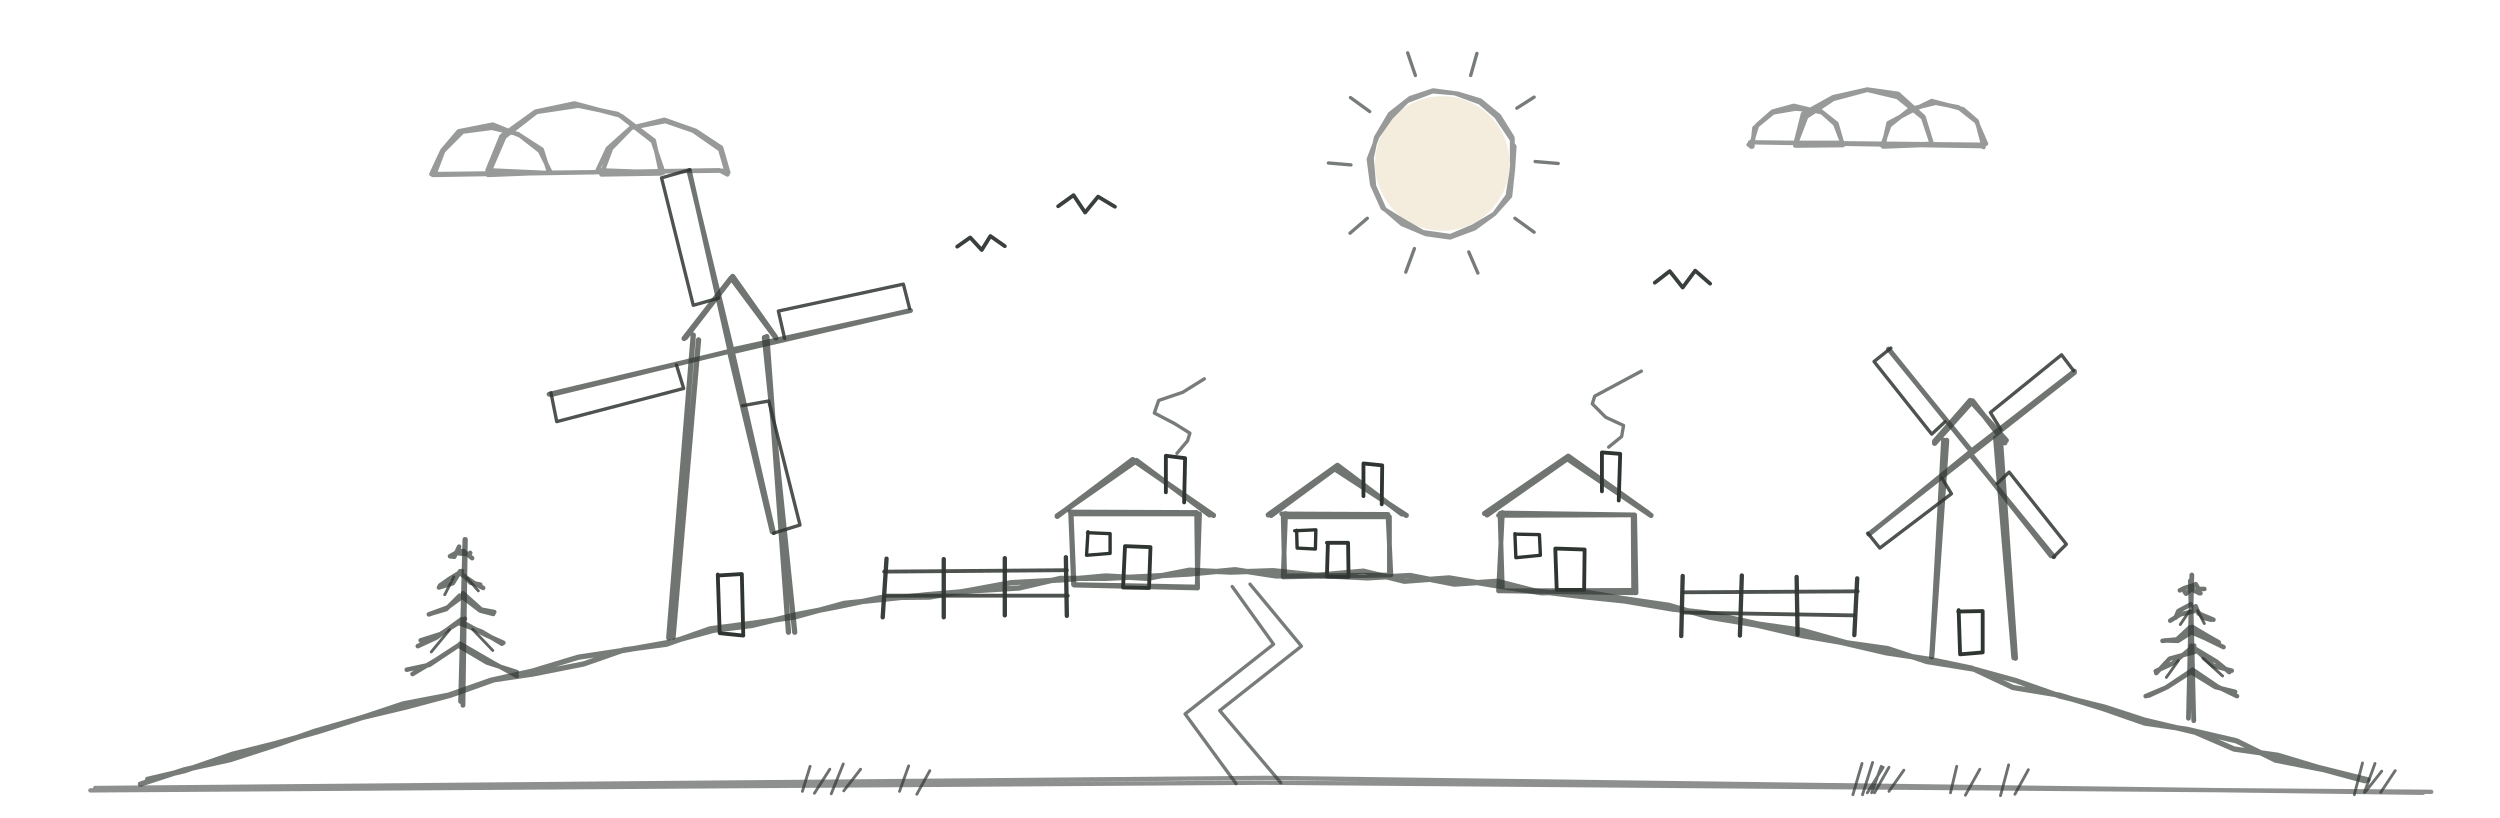
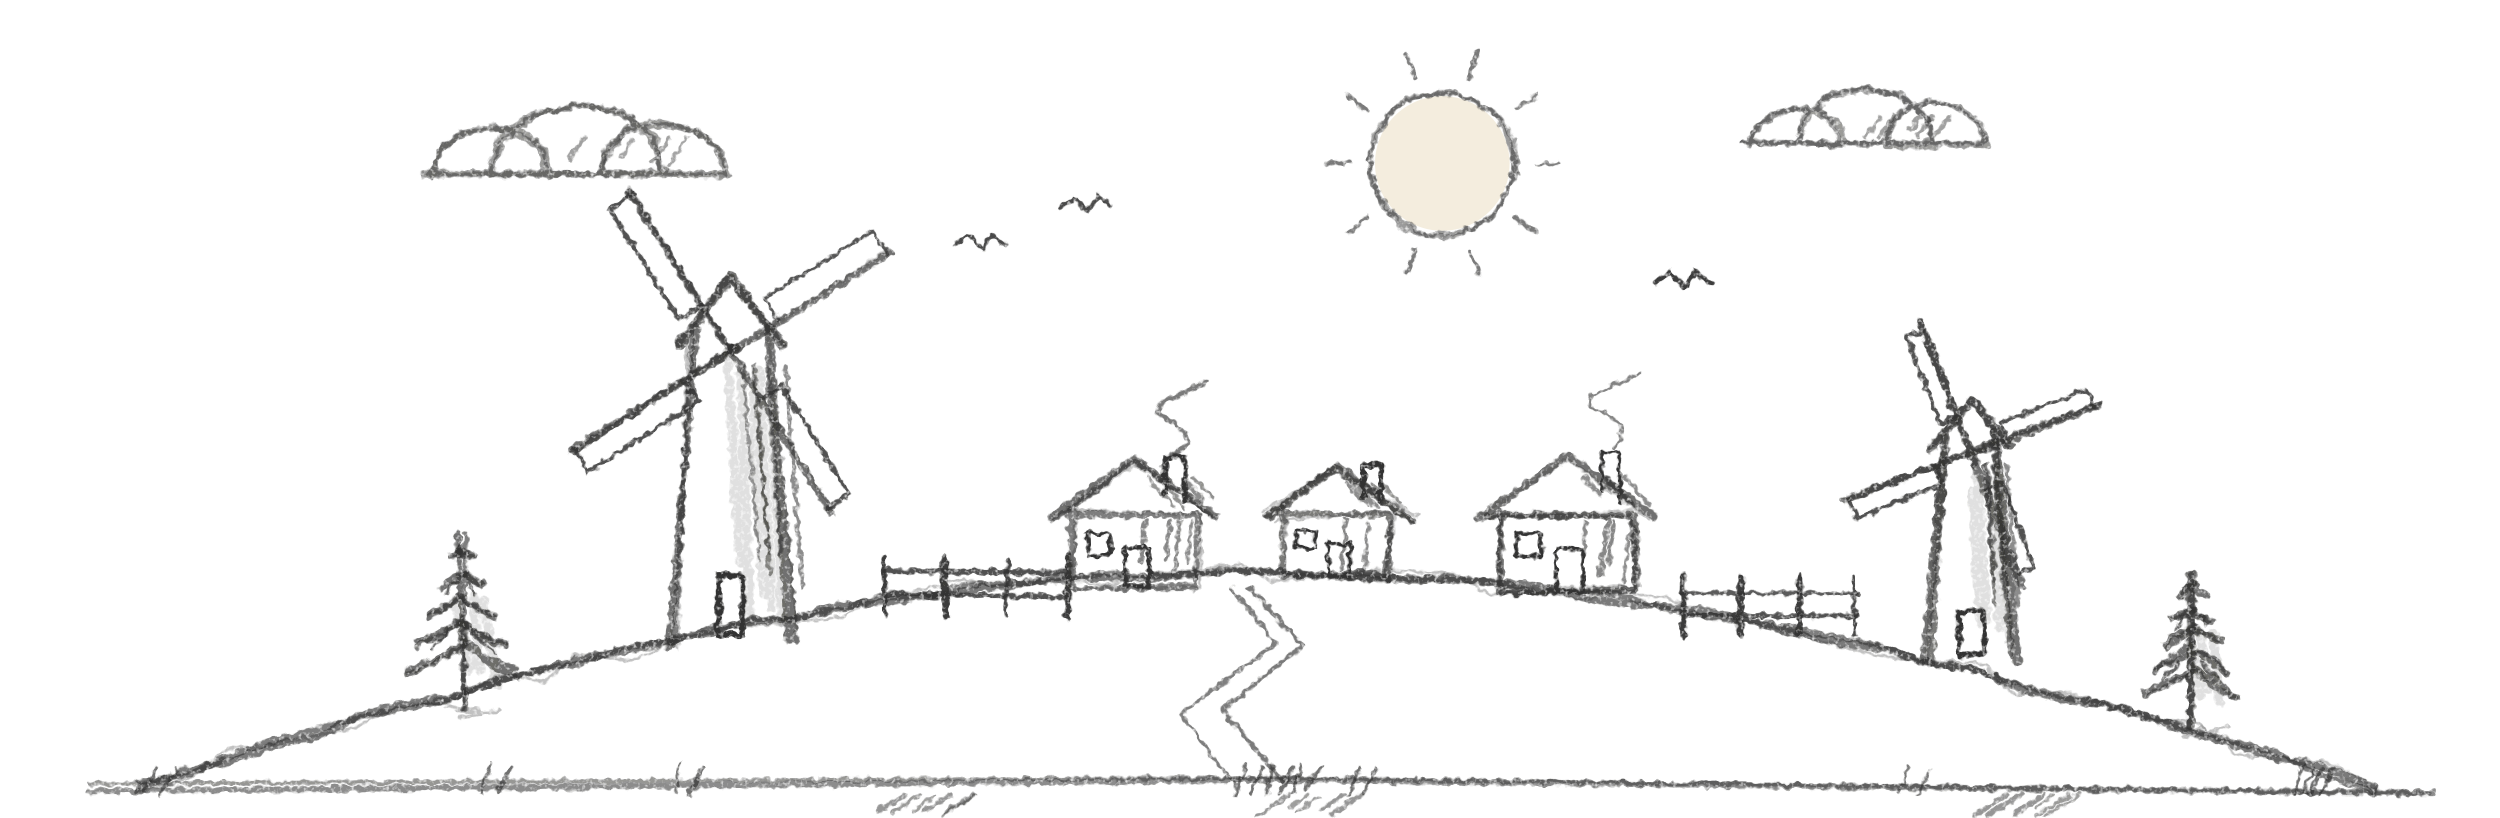
<svg xmlns="http://www.w3.org/2000/svg" viewBox="0 0 520 170" width="520" height="170">
+   <defs>
+     <filter id="pencil" x="-2%" y="-2%" width="104%" height="104%">
+       <feTurbulence type="fractalNoise" baseFrequency="0.55" numOctaves="2" seed="718" result="tooth" />
+       <feDisplacementMap in="SourceGraphic" in2="tooth" scale="1.7" xChannelSelector="R" yChannelSelector="G" result="line" />
+       <feTurbulence type="fractalNoise" baseFrequency="1.15" numOctaves="2" seed="725" result="paper" />
+       <feColorMatrix in="paper" type="matrix" values="0 0 0 0 0  0 0 0 0 0  0 0 0 0 0  -2.2 0 0 0 2.15" result="gaps" />
+       <feComposite in="line" in2="gaps" operator="in" />
+     </filter>
+   </defs>
  <circle cx="300" cy="34" r="14" fill="#EFE6D0" opacity="0.7" />
-   <g fill="none" stroke="#2F3531" stroke-linecap="round" stroke-linejoin="round">
-     <path d="M416.1 165.5L417.8 159.1M419.1 165.2L421.9 160.1M405.7 164.9L407.0 159.4M408.8 165.4L411.8 160.0M172.9 165.1L175.4 158.9M175.5 164.5L179.0 160.0M385.4 165.3L387.3 158.8M388.4 164.9L391.7 159.6M491.8 164.8L494.0 158.8M495.2 164.8L498.2 160.3M166.9 164.6L168.5 159.4M169.4 165.0L172.6 160.0M387.4 165.3L389.5 158.6M389.9 164.9L392.9 159.6M489.7 165.3L491.4 158.7M492.0 164.7L495.4 160.4M187.1 164.6L189.0 159.3M190.7 165.2L193.4 160.3M389.3 164.9L391.3 159.4M392.9 164.6L396.0 160.2" stroke-width="0.6" opacity="0.7" />
-     <path d="M94.4 120.0L92.5 123.7M97.2 120.3L99.5 122.9M93.5 131.0L89.7 135.6M98.3 130.9L102.5 135.3M455.4 127.1L453.5 129.9M457.1 127.0L458.5 129.7M453.1 137.4L450.6 140.9M458.2 136.9L462.3 140.6" stroke-width="0.6" opacity="0.76" />
-     <path d="M319.3 33.6L324.1 34.0M315.1 45.4L319.1 48.3M305.5 52.4L307.4 56.8M294.2 51.7L292.4 56.6M284.4 45.4L280.8 48.5M281.0 34.3L276.3 33.9M284.9 23.2L280.9 20.3M294.4 15.7L292.8 11.0M305.9 15.7L307.2 11.1M315.5 22.5L319.1 20.2M244.8 94.3L247.0 91.7L247.5 90.1L244.3 88.1L240.1 85.9L241.0 83.3L246.0 81.6L250.5 78.8M334.6 93.0L337.3 90.8L337.7 88.5L334.0 86.8L331.2 84.0L331.7 82.4L337.1 79.5L341.4 77.2M257.1 163.0L246.5 148.5L264.9 134.0L256.3 122.0M266.4 162.8L253.7 147.8L270.7 134.4L260.0 121.5" stroke-width="0.7" opacity="0.65" />
-     <path d="M163.2 70.4L161.9 64.7L187.9 59.1L189.2 64.2M149.5 62.0L144.2 63.5L137.6 37.0L143.5 35.3M140.7 75.9L142.2 80.8L115.8 87.7L114.6 81.7M154.4 84.4L159.9 83.4L166.4 109.2L160.9 110.9M416.2 89.4L414.0 85.8L428.8 73.8L431.3 77.1M404.6 87.7L401.8 90.3L389.8 75.2L393.3 72.4M403.9 99.4L405.9 102.7L391.0 114.0L388.5 110.9M415.4 100.6L417.9 98.2L429.8 113.2L427.1 115.9" stroke-width="0.7" opacity="0.85" />
-     <path d="M226.2 110.8L230.9 111.0L230.9 115.1L226.0 115.5L226.3 110.6M269.3 110.4L273.7 110.2L273.6 114.2L269.8 114.0L269.7 110.3M315.1 111.1L320.2 111.2L320.4 115.5L315.3 116.0L315.1 111.0" stroke-width="0.7" opacity="1.1" />
-     <path d="M184.1 123.9L222.1 123.9M183.9 118.9L221.9 118.6M350.0 127.4L385.6 128.0M350.1 123.2L386.4 123.0" stroke-width="0.8" opacity="0.85" />
-     <path d="M199.1 51.3L201.8 49.4L204.2 52.0L206.0 49.1L209.0 51.2M220.1 42.9L223.3 40.6L225.7 44.2L228.4 40.9L231.9 43.0M344.2 58.8L347.3 56.4L350.0 59.8L352.6 56.3L355.7 59.0" stroke-width="0.8" opacity="0.95" />
-     <path d="M149.4 119.7L154.3 119.4L154.6 132.2L149.7 131.7L149.3 119.5M234.1 113.6L239.3 113.8L239.0 122.3L233.6 122.2L234.0 113.6M242.5 102.4L242.5 94.8L246.5 95.3L246.3 104.5M276.0 112.9L280.4 112.9L280.5 120.0L276.0 119.9L276.2 113.1M283.6 103.2L283.6 96.4L287.5 96.8L287.4 104.9M323.7 114.1L329.6 114.3L329.5 122.7L323.8 122.7L323.5 114.1M333.2 102.2L333.2 94.1L337.0 94.4L336.7 104.1M407.3 127.2L412.4 127.1L412.4 135.7L407.7 136.1L407.4 126.9" stroke-width="0.8" opacity="1.1" />
-     <path d="M89.7 36.2L90.5 35.9L92.2 31.4L96.2 27.4L102.3 26.6L107.8 27.9L112.3 31.4L114.6 36.0L101.4 35.4L104.3 28.3L111.4 23.2L119.5 21.5L129.2 24.1L136.0 29.2L137.5 36.1L125.1 36.3L127.1 30.9L131.3 26.6L138.2 24.9L144.7 27.2L150.0 30.7L151.5 35.9L150.2 35.5L90.4 36.2M90.5 36.4L89.9 35.8L92.0 31.3L95.4 27.3L102.5 25.9L108.2 28.2L112.7 31.1L114.2 35.9L101.5 36.4L104.9 28.5L111.6 23.3L120.3 22.0L128.5 23.7L135.8 29.4L138.0 35.9L124.3 35.4L126.4 30.9L131.2 26.6L138.4 25.2L144.2 27.2L149.8 31.1L151.3 36.3L149.6 35.4L90.0 36.4M363.7 30.1L364.2 30.2L365.5 26.0L368.7 23.2L373.1 22.0L379.0 23.4L381.7 25.8L383.2 29.7L373.5 29.7L375.0 23.7L381.3 20.2L388.4 18.6L394.8 19.5L400.1 24.3L401.9 30.1L391.7 30.5L392.8 25.6L397.5 23.1L401.8 21.0L408.3 22.7L411.2 25.2L412.6 30.6L412.1 30.4L364.4 29.6M364.2 30.5L364.5 30.5L364.9 26.6L368.8 23.4L373.5 22.6L378.7 23.1L382.0 25.7L383.3 30.2L373.4 30.3L375.7 24.3L381.3 20.6L388.4 18.7L394.7 20.2L400.0 24.5L401.8 29.9L391.5 30.3L393.0 26.1L397.3 22.7L402.6 21.4L407.3 22.3L411.1 25.3L413.1 29.9L412.3 30.1L364.0 29.6M314.5 33.8L314.5 29.1L311.2 24.2L307.8 21.3L302.6 19.4L298.0 19.0L292.7 21.0L289.3 24.4L286.5 28.4L284.7 33.1L285.4 38.4L287.6 43.3L292.0 46.0L296.0 48.3L301.7 49.1L306.4 47.1L310.8 44.5L313.6 40.7L314.4 35.8L314.9 30.3M314.7 34.0L314.6 28.6L311.8 24.1L307.9 20.9L303.3 19.5L298.1 18.8L293.3 20.4L289.1 23.7L286.2 28.6L285.3 32.9L285.8 38.7L287.9 43.4L291.6 46.6L296.6 48.7L301.6 49.4L306.7 47.5L310.8 44.5L314.1 40.8L314.7 35.2L315.0 30.5" stroke-width="0.9" opacity="0.5" />
-     <path d="M18.8 164.4L262.7 162.8L505.7 164.7M19.8 163.9L263.3 161.8L504.0 164.9" stroke-width="0.9" opacity="0.55" />
-     <path d="M183.6 128.4L184.4 116.2M196.3 128.4L196.3 116.3M209.0 128.0L209.0 116.1M221.9 128.1L221.7 115.9M349.7 132.3L350.0 119.8M361.9 132.2L362.3 119.7M373.9 132.0L373.7 120.0M385.7 132.1L386.3 120.3" stroke-width="0.9" opacity="0.95" />
-     <path d="M95.5 113.7L94.5 115.8L93.6 115.7M95.9 114.6L95.4 114.7L93.6 115.7M96.4 114.6L96.6 114.8L98.2 116.1M95.5 115.1L97.6 115.3L97.8 115.0M96.1 118.8L93.5 120.4L91.5 121.8M95.7 118.8L94.2 121.3L91.3 122.2M95.6 119.2L98.8 121.4L100.5 122.3M96.5 119.7L97.9 121.2L99.9 121.6M96.6 123.8L93.0 126.4L89.2 127.8M95.6 123.9L92.8 126.7L89.4 127.7M96.1 124.1L99.9 127.0L102.6 127.7M96.3 123.4L100.1 126.8L102.8 127.3M96.0 128.8L90.8 132.6L86.9 134.4M96.7 128.7L91.6 131.9L87.5 133.2M95.7 129.7L100.2 131.4L104.4 133.9M96.7 129.7L100.9 132.0L104.7 133.7M95.6 134.1L89.3 138.3L84.6 139.3M95.4 134.2L90.8 137.2L85.8 140.2M95.7 134.5L101.3 137.8L107.5 139.8M95.7 133.9L102.6 137.9L107.5 140.6M456.1 122.3L454.7 123.5L454.4 123.1M456.7 121.6L454.4 122.3L453.4 122.8M456.7 121.5L457.3 122.5L458.5 122.5M455.9 122.6L457.5 123.4L457.7 123.4M456.4 127.1L453.5 127.8L451.4 129.1M455.7 125.7L453.1 127.1L452.5 128.5M456.3 126.3L458.3 128.5L459.9 128.9M456.7 126.1L457.3 127.6L460.4 128.9M456.6 131.0L453.0 133.3L450.3 133.2M455.5 130.5L452.8 133.0L449.8 133.3M455.6 131.4L458.6 132.7L462.5 134.6M456.0 130.4L459.2 132.3L461.5 133.6M456.5 135.6L451.3 137.0L448.5 140.0M456.4 134.3L451.9 138.0L448.4 139.6M455.8 134.3L460.4 138.5L464.2 139.5M455.7 134.4L461.0 137.6L463.7 139.8M456.1 139.5L450.8 142.9L446.3 144.8M456.1 139.3L450.4 143.1L446.9 144.7M455.6 139.7L460.8 142.9L464.9 143.9M456.5 139.6L461.2 142.8L465.3 144.8" stroke-width="0.95" opacity="0.68" />
-     <path d="M152.0 72.8L189.4 64.6M152.3 73.2L189.2 64.6M152.4 73.4L143.4 36.0M151.9 73.4L143.4 35.5M151.7 73.1L114.2 82.0M152.0 73.0L114.6 82.1M151.7 73.1L160.6 110.6M152.4 73.4L160.9 110.8M222.6 106.5L248.9 106.6L249.1 122.3L223.4 121.7L222.8 106.9M222.7 106.9L249.5 106.9L249.0 122.1L223.3 121.6L222.7 106.8M267.5 107.5L289.0 107.5L289.0 119.6L267.2 119.8L266.9 107.0M266.6 106.9L288.7 107.0L289.3 119.6L266.9 120.0L267.4 106.8M311.7 107.2L339.7 107.1L339.8 122.8L311.7 122.9L312.5 106.6M312.2 106.7L340.0 107.1L340.3 123.3L312.5 122.9L312.0 106.8M409.8 94.0L431.5 77.2M410.1 94.3L431.5 77.5M410.2 94.1L393.1 72.9M410.3 94.1L392.8 72.6M410.0 94.4L388.7 111.1M409.6 94.2L388.8 111.1M409.7 94.2L426.6 115.6M409.8 94.5L427.2 115.8M95.8 145.9L96.7 112.2M96.3 146.7L96.8 112.2M455.2 149.4L455.9 119.6M456.3 149.9L455.6 120.8" stroke-width="1.0" opacity="0.68" />
-     <path d="M29.2 163.1L38.4 160.1L47.9 158.0L57.8 154.8L65.5 152.1L75.5 149.2L84.7 147.0L93.7 144.6L102.7 141.4L110.8 140.2L121.4 138.1L129.7 135.2L138.6 134.0L147.7 130.8L157.5 129.5L165.4 128.3L175.6 125.5L184.3 124.6L192.8 123.7L202.3 122.9L212.0 122.3L220.6 120.3L230.0 120.3L238.4 119.9L247.4 119.4L256.9 118.5L265.4 119.8L274.5 119.6L283.6 118.8L292.1 120.9L301.4 120.2L310.4 121.7L320.6 123.3L329.5 123.1L337.6 124.5L347.1 125.9L355.7 128.4L365.3 130.0L374.8 132.2L382.9 133.6L392.4 135.8L401.1 137.1L410.2 139.0L418.7 143.0L428.4 144.6L437.5 147.4L446.1 150.4L454.9 151.7L465.2 154.1L473.3 158.1L483.4 160.1L491.9 162.4M30.7 162.1L38.4 160.3L48.3 156.9L57.1 154.7L66.4 152.1L76.1 149.0L83.9 146.4L93.3 144.6L102.1 141.5L110.7 139.6L120.3 136.7L130.2 135.2L139.2 133.6L148.4 131.1L156.4 130.1L165.8 127.8L174.2 126.2L183.2 124.3L193.3 124.2L201.6 122.8L210.3 121.2L221.1 120.6L230.0 119.8L238.7 120.3L247.4 118.6L256.0 119.0L264.8 118.7L274.4 119.7L284.4 120.2L293.3 119.7L302.5 121.5L311.4 120.9L319.2 122.9L329.2 124.1L337.9 125.0L347.9 126.7L355.2 127.5L365.7 129.8L374.8 131.1L384.1 133.7L392.6 134.9L400.8 137.6L410.7 139.2L419.4 141.6L428.5 144.8L437.8 147.1L446.1 149.8L456.6 152.3L464.7 155.8L473.8 157.1L482.1 159.6L492.5 162.2" stroke-width="1.1" opacity="0.65" />
-     <path d="M139.1 132.7L144.2 69.7M140.0 132.5L145.3 70.7M165.3 131.5L159.0 70.2M164.0 131.5L159.5 70.0M142.6 70.2L152.4 57.5L161.3 70.1M142.3 70.4L152.1 57.8L161.4 70.3M219.9 107.4L235.6 95.6L252.4 107.2M219.9 107.3L236.4 95.8L251.6 107.1M264.4 107.2L277.6 97.5L292.5 107.2M263.8 107.1L278.2 96.8L291.6 106.9M308.8 106.8L326.2 94.9L342.9 106.8M309.3 107.1L326.0 95.4L343.4 107.2M401.9 135.4L404.3 91.6M401.8 136.6L404.9 91.6M418.9 136.8L415.1 91.1M419.2 136.9L416.1 91.6M402.4 92.2L410.3 83.4L417.0 92.1M402.4 91.8L409.8 83.3L417.3 91.6" stroke-width="1.1" opacity="0.68" />
+   <g fill="none" stroke="#333331" stroke-linecap="round" stroke-linejoin="round" filter="url(#pencil)">
+     <path d="M140.4 164.8L141.6 158.6M395.1 164.9L397.0 159.4M398.7 165.3L401.5 160.0" stroke-width="0.56" opacity="0.66" />
+     <path d="M93.2 131.1L89.5 135.2M98.0 131.7L102.9 135.7" stroke-width="0.56" opacity="0.71" />
+     <path d="M29.4 164.8L40.6 161.3L47.5 155.8L56.5 154.9L64.8 153.2L74.2 151.2L83.6 146.5L93.3 146.1L104.3 140.3L113.3 141.8L119.7 136.2L131.6 137.4L138.7 133.8L146.5 130.7L156.2 130.0L163.9 129.6L175.2 128.3L182.1 123.9L192.4 122.6L200.6 120.6L210.0 122.6L218.2 120.3L230.1 121.7L239.9 119.4L247.5 118.7L258.3 117.2L264.1 120.7L274.8 120.5L285.1 118.6L294.2 118.9L303.1 119.5L309.9 123.6L321.5 123.2L328.3 124.8L336.3 123.1L347.9 124.6L355.3 128.8L364.2 129.6L374.1 132.1L382.4 134.4L392.0 136.6L401.1 137.3L412.5 137.9L418.7 144.3L430.3 144.0L438.9 146.9L447.4 149.6L457.3 150.5L465.3 157.0L473.4 157.7L484.6 158.6L494.9 164.2M141.0 135.0L143.0 70.1M165.7 131.8L159.5 66.4M150.4 74.7L184.7 51.9M152.3 73.3L131.0 39.0M152.8 72.0L119.3 93.4M152.2 72.5L173.8 107.4M222.2 106.1L249.6 106.9L249.8 122.1L222.8 122.5L224.0 105.5M218.7 108.6L236.2 96.6L252.8 107.8M265.5 108.2L290.1 106.5L288.7 120.9L267.5 119.8L267.2 104.7M262.7 106.4L277.1 97.6L294.8 107.3M310.8 107.7L339.3 106.2L341.0 122.0L311.3 122.3L312.3 106.9M308.2 107.0L326.0 95.6L343.4 108.4M400.5 138.0L403.8 91.1M418.5 136.5L415.3 92.0" stroke-width="0.62" opacity="0.3" />
+     <path d="M131.5 28.8L129.2 32.7M143.0 28.6L138.8 34.6" stroke-width="0.66" opacity="0.44" />
+     <path d="M272.0 165.6L268.3 167.9M274.2 165.9L269.7 168.8M427.1 165.2L423.4 168.1M432.5 165.2L425.5 169.6M194.4 165.3L190.1 168.7M202.8 165.4L196.1 169.7" stroke-width="0.66" opacity="0.48" />
+     <path d="M238.5 99.2L244.2 105.5" stroke-width="0.66" opacity="0.52" />
+     <path d="M154.5 76.3L157.9 116.3M156.6 76.3L160.0 115.1M414.6 96.7L416.8 123.7" stroke-width="0.66" opacity="0.53" />
+     <path d="M247.8 108.3L247.1 116.6M284.6 108.6L283.7 119.2M284.6 108.9L284.1 117.1M339.3 108.4L337.6 121.3" stroke-width="0.66" opacity="0.55" />
+     <path d="M319.4 34.4L324.1 33.8M315.3 22.6L319.7 19.7M335.4 93.1L337.1 91.6L337.3 88.6L334.6 86.4L330.4 84.3L331.1 82.1L336.4 79.9L341.3 77.7" stroke-width="0.66" opacity="0.61" />
+     <path d="M33.2 165.2L36.8 160.1M283.6 165.1L286.4 159.6M271.2 164.6L274.7 159.5M100.1 164.8L102.2 158.7M479.2 164.7L481.3 159.5M477.0 165.2L479.1 159.2M256.9 165.5L259.3 158.9" stroke-width="0.68" opacity="0.68" />
+     <path d="M94.7 120.8L92.8 123.4M457.6 127.7L459.0 129.9M457.8 137.7L461.2 141.2" stroke-width="0.68" opacity="0.74" />
+     <path d="M92.8 146.8L99.5 147.8M94.9 147.8L100.1 148.1M95.6 149.3L103.8 147.6M458.2 152.6L463.7 151.2M454.6 153.3L461.6 152.0M453.2 152.2L458.6 151.4" stroke-width="0.75" opacity="0.3" />
+     <path d="M30.1 164.6L32.4 159.4M263.4 165.1L264.7 159.2M280.6 165.5L282.7 159.5M269.0 164.6L270.6 159.3M482.6 165.4L485.4 159.5M260.1 165.1L262.6 159.8" stroke-width="0.75" opacity="0.7" />
+     <path d="M349.8 123.4L386.4 123.4" stroke-width="0.75" opacity="0.8" />
+     <path d="M198.6 50.9L201.8 48.8L204.2 51.9L206.3 49.0L209.2 51.1M220.5 43.2L223.6 41.1L226.0 43.8L228.6 40.7L231.1 43.0" stroke-width="0.75" opacity="0.89" />
+     <path d="M276.0 113.1L280.8 113.1L280.6 119.9L276.4 119.7L276.3 112.6M323.6 114.0L329.3 114.5L329.3 122.8L323.8 123.0L323.6 114.3M333.2 102.0L333.2 93.9L336.9 94.0L336.9 104.1" stroke-width="0.75" opacity="1.03" />
+     <path d="M139.4 28.8L135.9 33.8M391.0 24.4L388.1 28.6" stroke-width="0.79" opacity="0.46" />
+     <path d="M430.4 165.4L423.5 169.7M191.5 165.2L185.5 169.1" stroke-width="0.79" opacity="0.5" />
+     <path d="M241.5 99.8L246.4 105.6M247.9 99.2L252.0 103.5M285.5 100.8L287.7 104.1M287.2 100.3L291.2 104.7M334.2 99.3L339.7 105.3" stroke-width="0.79" opacity="0.54" />
+     <path d="M157.0 76.1L160.2 119.5M415.4 96.5L416.9 119.5" stroke-width="0.79" opacity="0.56" />
+     <path d="M245.4 108.2L244.2 119.4M329.8 108.8L329.3 116.5" stroke-width="0.79" opacity="0.58" />
+     <path d="M284.4 45.0L280.7 48.4M294.4 16.3L292.4 11.3M256.9 163.4L245.6 148.4L265.4 133.9L256.0 122.2" stroke-width="0.79" opacity="0.63" />
+     <path d="M162.0 66.8L159.0 62.0L181.5 48.0L184.8 52.9" stroke-width="0.79" opacity="0.83" />
+     <path d="M225.9 110.7L230.8 111.0L230.9 115.4L226.4 115.5L226.2 110.6M269.9 110.4L273.5 110.5L273.4 114.0L269.4 113.9L269.5 110.5" stroke-width="0.79" opacity="1.07" />
+     <path d="M480.3 165.2L483.0 159.9" stroke-width="0.83" opacity="0.7" />
+     <path d="M97.2 121.0L98.8 123.4M454.5 127.0L453.0 130.6M453.5 137.8L449.7 141.4" stroke-width="0.83" opacity="0.76" />
+     <path d="M315.8 36.2L314.6 28.5L311.8 24.4L307.4 21.4L302.5 19.6L297.3 19.6L292.9 20.8L289.0 23.5L285.9 28.0L284.7 33.6L286.0 38.9L287.9 43.3L292.1 46.3L296.7 49.1L301.9 49.4L306.8 47.2L310.9 44.4L313.6 40.0L314.7 35.3L314.7 29.3" stroke-width="0.84" opacity="0.47" />
+     <path d="M18.5 163.0L262.8 161.8L505.2 165.1" stroke-width="0.84" opacity="0.52" />
+     <path d="M209.0 128.0L209.7 116.1M385.9 132.0L385.6 119.7" stroke-width="0.84" opacity="0.89" />
+     <path d="M129.1 28.9L125.9 33.7" stroke-width="0.88" opacity="0.47" />
+     <path d="M268.4 165.2L261.5 169.9M278.9 165.7L274.8 168.4M279.6 165.4L275.5 168.0" stroke-width="0.88" opacity="0.51" />
+     <path d="M333.8 99.2L339.1 104.8" stroke-width="0.88" opacity="0.55" />
+     <path d="M163.4 76.0L166.9 122.2M412.9 96.6L415.0 125.7M417.3 96.7L419.8 125.9" stroke-width="0.88" opacity="0.57" />
+     <path d="M243.4 108.5L242.5 116.5M280.0 108.1L279.0 118.2M335.7 108.7L334.5 117.4" stroke-width="0.88" opacity="0.59" />
+     <path d="M305.6 52.0L307.7 56.8M280.8 33.8L275.8 34.0M284.5 23.0L280.3 19.9M244.2 94.6L246.9 92.2L246.6 90.2L244.3 88.1L240.7 85.8L241.3 84.0L246.7 81.4L250.8 79.4M266.7 162.5L254.3 147.6L270.9 134.3L260.0 122.2" stroke-width="0.88" opacity="0.65" />
+     <path d="M142.0 79.1L145.3 83.5L122.2 98.2L119.4 93.3M417.3 91.7L416.4 87.8L434.1 81.0L435.7 84.8M406.8 86.5L403.6 88.2L396.6 69.8L400.2 68.9M413.0 101.9L416.5 100.4L423.0 118.0L420.0 119.4" stroke-width="0.88" opacity="0.85" />
+     <path d="M315.5 111.0L320.3 110.9L320.7 115.9L315.5 115.5L315.4 110.8" stroke-width="0.88" opacity="1.1" />
+     <path d="M95.7 114.4L95.5 115.5L94.6 115.5M95.8 124.6L99.7 126.8L103.0 128.0M455.2 126.4L457.8 128.4L459.5 129.4M455.9 135.1L460.6 137.0L463.0 139.7M456.0 140.0L451.5 142.3L446.2 144.7" stroke-width="0.89" opacity="0.63" />
+     <path d="M233.7 113.9L238.9 113.8L239.1 122.2L234.2 121.8L233.9 113.6" stroke-width="0.9" opacity="1.07" />
+     <path d="M152.3 73.7L130.9 39.7M221.9 107.4L249.4 107.2L248.6 122.5L222.6 122.4L222.6 105.6M222.7 106.7L249.0 107.0L248.6 121.6L223.3 122.5L223.4 106.1M310.1 107.4L339.6 107.5L340.1 123.0L311.6 123.3L312.0 106.8M96.4 147.4L96.8 110.8" stroke-width="0.94" opacity="0.63" />
+     <path d="M143.3 165.5L145.9 160.1M266.3 165.0L268.8 159.7M103.5 164.5L106.4 159.8" stroke-width="0.94" opacity="0.7" />
+     <path d="M121.6 28.7L118.3 33.0M394.0 24.0L390.8 28.5M401.8 24.2L398.9 28.1M405.5 24.4L402.6 27.9" stroke-width="0.96" opacity="0.47" />
+     <path d="M283.2 165.3L276.8 169.4M417.5 165.3L410.7 169.7M197.7 165.5L192.0 168.7M202.5 165.3L196.7 168.9" stroke-width="0.96" opacity="0.51" />
+     <path d="M279.9 100.4L284.6 105.0M281.4 100.4L286.5 105.6M337.8 99.1L343.1 104.9" stroke-width="0.96" opacity="0.55" />
+     <path d="M159.7 76.5L162.4 114.9M413.2 96.4L414.8 120.6" stroke-width="0.96" opacity="0.57" />
+     <path d="M294.3 52.1L292.6 56.8" stroke-width="0.96" opacity="0.65" />
+     <path d="M146.1 63.4L141.3 66.4L126.8 43.6L131.8 40.2M158.0 83.2L162.6 80.2L176.6 102.9L172.2 105.7M402.7 96.8L404.0 100.5L386.3 107.8L384.5 103.7" stroke-width="0.96" opacity="0.85" />
+     <path d="M184.2 123.5L222.1 124.2M349.6 128.0L386.1 128.1" stroke-width="1.0" opacity="0.85" />
+     <path d="M364.1 29.5L363.9 30.3L365.3 26.4L368.9 23.5L373.0 22.7L378.5 22.8L381.7 26.6L382.9 30.5L373.9 29.6L375.2 24.1L381.0 19.5L388.5 18.2L395.6 20.3L401.0 24.7L402.0 29.4L391.6 29.9L393.8 25.4L396.6 22.7L402.8 21.0L407.9 23.0L411.1 25.6L413.0 29.5L412.2 29.8L362.5 29.8M315.3 35.6L314.0 29.0L311.4 24.1L307.3 21.6L302.5 19.2L298.2 19.5L292.4 20.6L288.8 24.0L286.3 28.6L284.8 33.5L285.7 38.7L288.2 42.7L291.3 47.0L296.0 48.9L301.8 48.6L306.3 47.5L310.7 44.8L313.3 40.0L315.1 35.8L314.2 30.0" stroke-width="1.01" opacity="0.49" />
+     <path d="M140.2 134.3L144.0 69.0M219.5 107.9L236.1 95.7L252.8 107.8" stroke-width="1.03" opacity="0.63" />
+     <path d="M95.7 114.1L96.6 115.7L98.4 115.8M96.2 119.0L99.2 121.5L101.1 121.0M95.3 129.8L91.1 131.7L86.6 134.4M96.3 134.6L89.3 138.5L84.6 140.3M456.3 127.0L454.5 128.4L451.6 128.4M455.2 131.0L459.4 132.1L462.3 133.2M456.5 139.3L461.2 143.3L465.4 145.0" stroke-width="1.07" opacity="0.66" />
+     <path d="M399.6 24.2L397.2 27.1" stroke-width="1.09" opacity="0.47" />
+     <path d="M420.4 165.3L413.4 169.6M424.7 165.4L419.4 169.1M188.0 165.7L182.9 168.5" stroke-width="1.09" opacity="0.51" />
+     <path d="M246.2 99.6L250.0 104.0M329.5 99.4L332.8 103.0" stroke-width="1.09" opacity="0.55" />
+     <path d="M238.2 108.5L237.2 117.2M289.5 108.8L287.9 119.7M334.6 108.2L332.8 119.5" stroke-width="1.09" opacity="0.59" />
+     <path d="M315.2 45.3L319.1 48.1M305.5 16.1L307.3 10.8" stroke-width="1.09" opacity="0.65" />
+     <path d="M344.4 58.8L347.3 56.6L350.2 59.8L352.6 56.7L356.0 59.0" stroke-width="1.1" opacity="0.95" />
+     <path d="M242.4 102.7L242.3 95.2L246.5 94.9L246.5 104.1M407.4 127.3L412.6 126.9L412.8 135.9L407.4 136.2L407.6 127.5" stroke-width="1.1" opacity="1.1" />
+     <path d="M89.8 36.6L89.7 36.1L92.0 30.8L96.4 27.7L102.0 26.8L108.5 27.2L113.0 30.8L114.4 36.5L102.0 36.2L104.5 29.3L111.5 23.8L120.4 21.7L129.0 23.5L136.2 28.2L137.5 35.6L124.7 36.3L126.3 30.3L130.8 26.6L137.6 25.2L144.6 27.3L149.6 30.8L151.5 36.5L150.1 35.9L88.1 36.4" stroke-width="1.12" opacity="0.5" />
+     <path d="M152.8 72.4L119.0 94.1M266.0 106.6L289.2 107.2L288.8 120.4L266.7 119.5L266.8 105.0M266.0 106.9L289.0 106.9L288.7 119.5L267.0 119.9L266.7 105.1" stroke-width="1.12" opacity="0.66" />
+     <path d="M184.3 128.1L183.7 116.0" stroke-width="1.12" opacity="0.95" />
+     <path d="M96.8 119.1L94.0 121.3L92.1 122.1M95.5 119.4L93.1 121.1L91.8 122.3M95.6 129.4L100.8 132.5L105.2 133.8M456.4 126.9L454.0 127.6L452.6 128.0M456.0 127.0L457.8 128.6L460.6 129.2M456.0 130.1L458.6 132.1L461.4 133.3" stroke-width="1.19" opacity="0.68" />
+     <path d="M89.9 36.6L90.2 36.2L91.3 31.5L96.2 27.5L102.2 26.3L108.2 28.2L112.4 30.6L113.4 35.8L101.5 36.4L104.1 28.3L110.9 23.7L120.5 22.0L129.4 23.1L135.7 29.1L138.3 36.5L125.0 35.9L126.3 30.9L130.8 27.0L138.4 26.0L144.6 27.2L149.3 30.9L150.7 36.4L150.2 36.5L88.7 35.9M364.0 29.7L363.5 29.7L365.9 26.3L369.2 23.7L373.2 22.5L378.9 23.9L382.5 25.8L383.7 30.0L373.7 29.9L375.8 24.6L380.5 20.1L387.5 18.6L395.4 19.8L400.7 24.4L402.5 30.5L392.4 30.4L393.4 25.3L397.3 22.2L402.6 21.0L407.6 22.3L411.8 25.5L413.3 30.2L412.0 30.2L362.7 29.6" stroke-width="1.24" opacity="0.5" />
+     <path d="M18.7 164.6L263.0 162.2L506.1 165.0" stroke-width="1.24" opacity="0.55" />
+     <path d="M29.1 162.8L39.7 160.9L48.9 156.9L56.6 154.2L66.8 151.5L75.5 149.0L85.2 147.2L93.7 145.4L101.6 142.3L111.5 139.6L119.9 138.1L129.9 134.7L138.2 133.5L148.1 131.6L156.5 128.8L166.4 128.4L175.0 126.6L183.2 124.3L193.2 124.2L201.3 121.6L211.0 121.3L220.1 120.9L229.8 119.2L238.7 119.9L248.1 119.5L256.8 118.7L265.1 119.0L275.2 119.5L283.7 120.2L291.9 120.2L301.3 120.6L311.0 121.0L319.8 123.3L329.1 122.8L338.2 124.3L347.8 127.0L356.4 128.4L365.5 129.3L375.1 131.3L383.4 132.7L391.8 134.6L402.2 138.3L409.6 139.0L418.7 142.1L428.4 144.8L437.8 146.5L446.8 149.0L455.7 151.9L465.7 154.5L473.6 156.7L482.6 161.2L494.1 164.5" stroke-width="1.24" opacity="0.63" />
+     <path d="M263.6 107.2L278.3 96.8L293.6 108.6M401.7 138.4L404.5 90.4M418.3 136.3L414.6 89.4" stroke-width="1.24" opacity="0.66" />
+     <path d="M350.1 132.2L350.2 119.7" stroke-width="1.24" opacity="0.95" />
+     <path d="M151.7 72.8L172.8 106.7M151.5 72.2L173.0 106.7M309.2 107.1L340.1 107.1L340.2 122.5L312.2 123.3L312.1 106.2M412.6 93.3L384.3 103.7M96.8 147.2L95.2 110.7" stroke-width="1.25" opacity="0.68" />
+     <path d="M184.3 118.8L221.8 119.1" stroke-width="1.25" opacity="0.85" />
+     <path d="M149.4 119.4L154.5 119.9L154.3 132.1L149.3 132.0L149.6 119.8M283.5 103.4L283.5 96.8L287.3 96.6L287.2 104.4" stroke-width="1.25" opacity="1.1" />
+     <path d="M95.3 115.1L96.6 114.8L98.8 115.7M95.4 124.6L92.4 126.5L89.1 128.4M95.9 124.4L99.3 126.5L102.7 128.5M96.2 128.3L91.0 132.9L86.7 133.2M96.3 133.2L102.0 138.6L106.8 140.4M96.4 133.4L101.6 137.2L107.2 139.1M456.8 121.6L454.2 122.4L454.2 123.8M456.7 122.1L457.3 123.3L457.7 123.8M456.4 121.4L456.7 122.7L458.7 123.9M455.4 131.1L452.2 132.2L450.3 134.0M456.7 135.7L452.0 137.8L448.6 138.8M455.3 139.9L450.1 142.3L445.9 144.1M456.1 138.7L462.0 142.3L464.8 145.3" stroke-width="1.31" opacity="0.68" />
+     <path d="M139.1 134.5L145.0 68.1M151.3 73.7L185.2 52.5M151.3 73.6L185.3 52.6M152.3 73.7L130.9 39.9M401.3 93.1L410.2 83.1L417.6 93.1M408.9 94.3L436.4 84.1M410.8 96.5L399.3 66.6M412.5 93.0L383.6 104.2M455.5 151.4L456.0 119.2" stroke-width="1.38" opacity="0.68" />
+     <path d="M196.7 128.1L196.5 116.3M222.1 128.3L222.2 115.8M361.9 132.0L362.1 119.8M374.3 131.8L374.2 120.1" stroke-width="1.41" opacity="0.95" />
+     <path d="M95.9 114.2L95.2 115.2L93.7 115.6M96.2 119.3L98.1 120.5L100.6 121.7M95.8 123.8L92.0 126.5L89.4 127.5M95.5 129.2L100.6 132.8L105.2 134.3M95.9 134.3L90.5 137.3L84.9 139.5M456.0 122.7L454.8 122.1L453.7 123.8M456.4 130.9L453.2 132.7L450.9 134.7M455.4 134.5L451.2 137.2L448.3 139.3M456.7 135.5L460.0 137.7L463.2 140.0" stroke-width="1.48" opacity="0.68" />
+     <path d="M28.6 164.1L38.4 160.4L47.7 158.3L57.5 154.9L66.5 153.1L74.6 148.8L84.2 146.4L93.6 145.2L103.3 141.6L111.1 139.7L120.0 137.3L130.5 135.2L138.7 133.5L148.4 130.8L156.3 129.3L165.7 128.6L174.2 126.0L184.6 125.2L192.8 124.1L202.9 122.5L210.5 121.7L220.8 120.1L229.8 120.1L238.0 120.4L246.6 119.7L256.6 118.5L265.9 119.1L274.8 119.9L283.9 119.1L292.3 120.7L302.4 120.2L310.7 121.3L320.0 121.8L329.1 124.4L337.3 125.6L347.6 126.3L356.5 127.2L366.0 129.8L374.9 132.0L383.0 133.8L392.5 135.0L400.9 137.9L410.2 139.1L420.3 143.1L428.6 145.5L437.7 146.4L447.1 149.3L455.5 152.3L464.2 154.7L473.3 157.6L483.5 159.6L493.9 163.7" stroke-width="1.51" opacity="0.65" />
+     <path d="M165.3 132.9L159.6 68.1M163.9 133.2L160.1 68.4M141.1 71.4L151.6 57.7L163.0 71.4M218.8 107.5L236.0 95.4L252.5 107.1M263.9 107.5L277.7 97.3L293.9 108.3M307.7 107.9L325.8 94.7L343.9 107.6M307.4 107.9L326.2 94.7L344.2 107.4" stroke-width="1.51" opacity="0.68" />
+     <path d="M153.0 72.4L118.8 93.8M409.2 94.7L436.3 84.4M410.8 96.4L399.4 66.9M409.5 92.9L420.6 121.8M409.6 92.3L420.1 121.5M455.7 151.2L455.6 119.5" stroke-width="1.56" opacity="0.68" />
+     <path d="M141.4 71.9L152.1 57.4L162.7 72.0M400.3 137.4L404.8 89.5M419.7 137.7L414.9 89.6M401.3 93.7L410.1 83.2L418.3 92.8" stroke-width="1.72" opacity="0.68" />
+     <path d="M160.5 83.3L162.8 128.9M158.0 77.0L160.5 126.3M156.7 80.5L158.7 123.5M154.1 78.0L156.0 129.6M151.2 73.1L154.0 117.3M415.5 96.5L417.8 131.9M414.3 100.0L415.8 130.4M411.3 99.6L413.2 129.2M410.3 102.5L412.0 129.4M100.5 125.1L103.4 142.3M98.5 124.0L99.6 139.4M94.8 125.1L97.8 139.0M460.4 131.8L461.6 146.0M457.6 131.4L459.2 143.3M455.1 130.8L457.6 144.6" stroke-width="2.0" opacity="0.15" />
  </g>
</svg>
